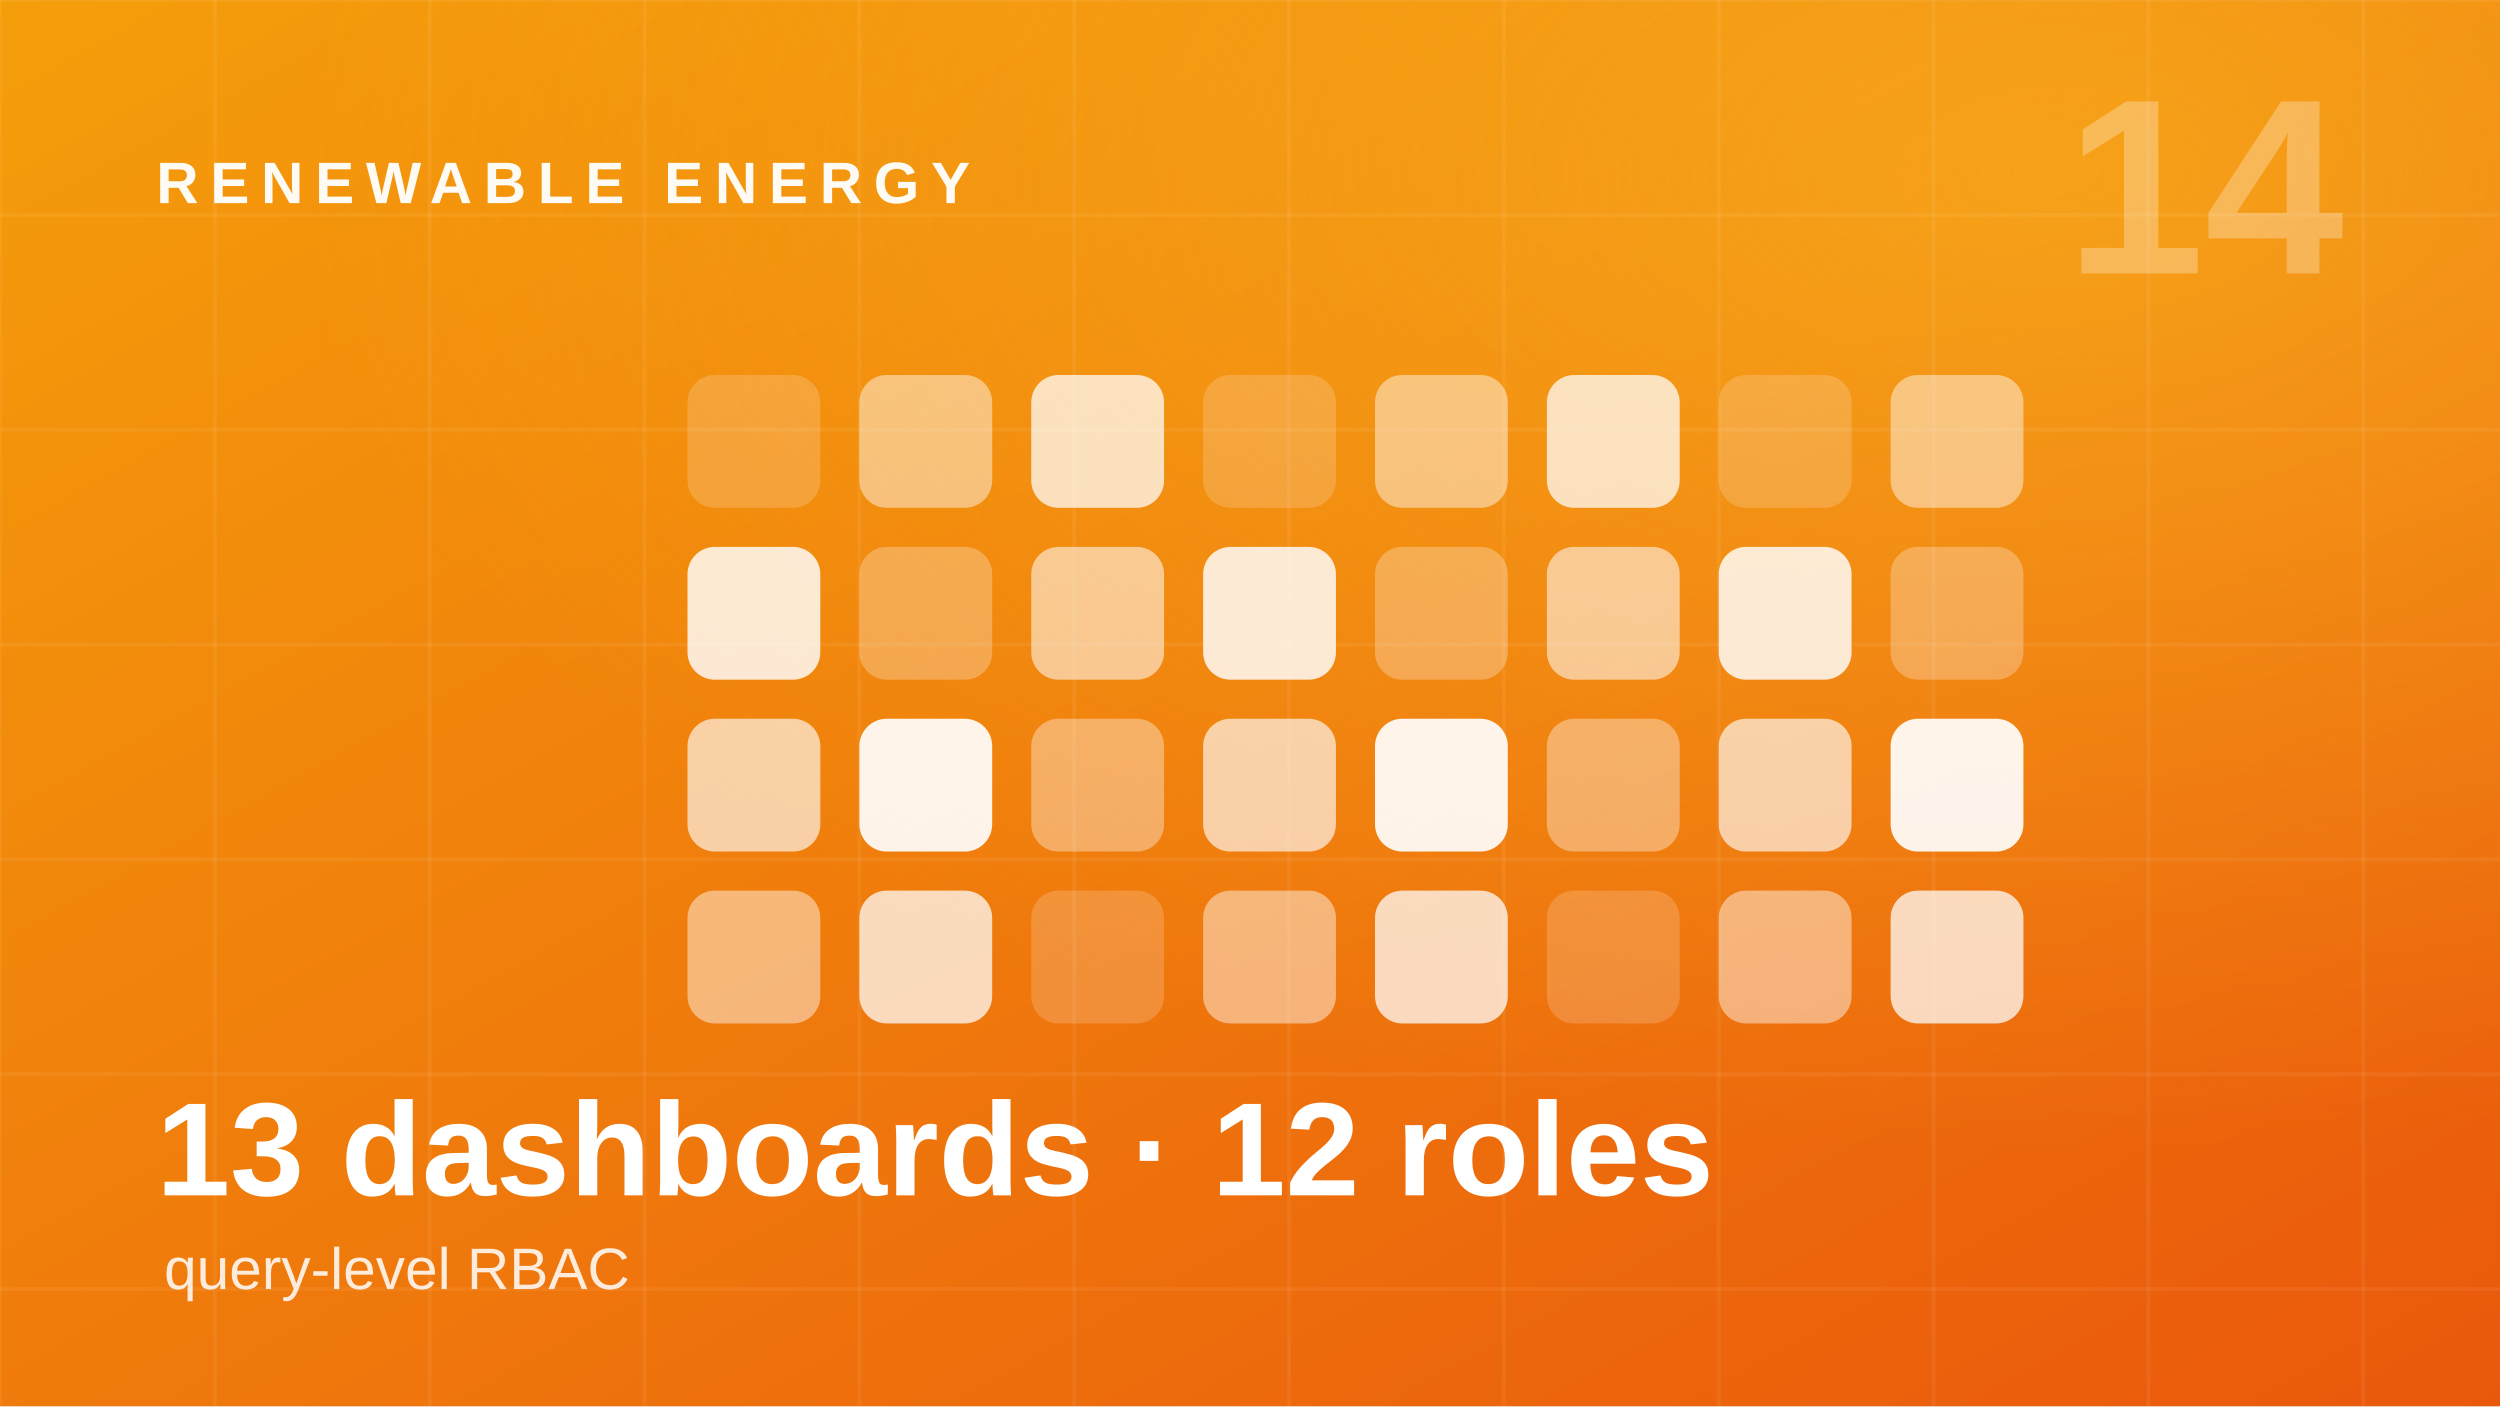
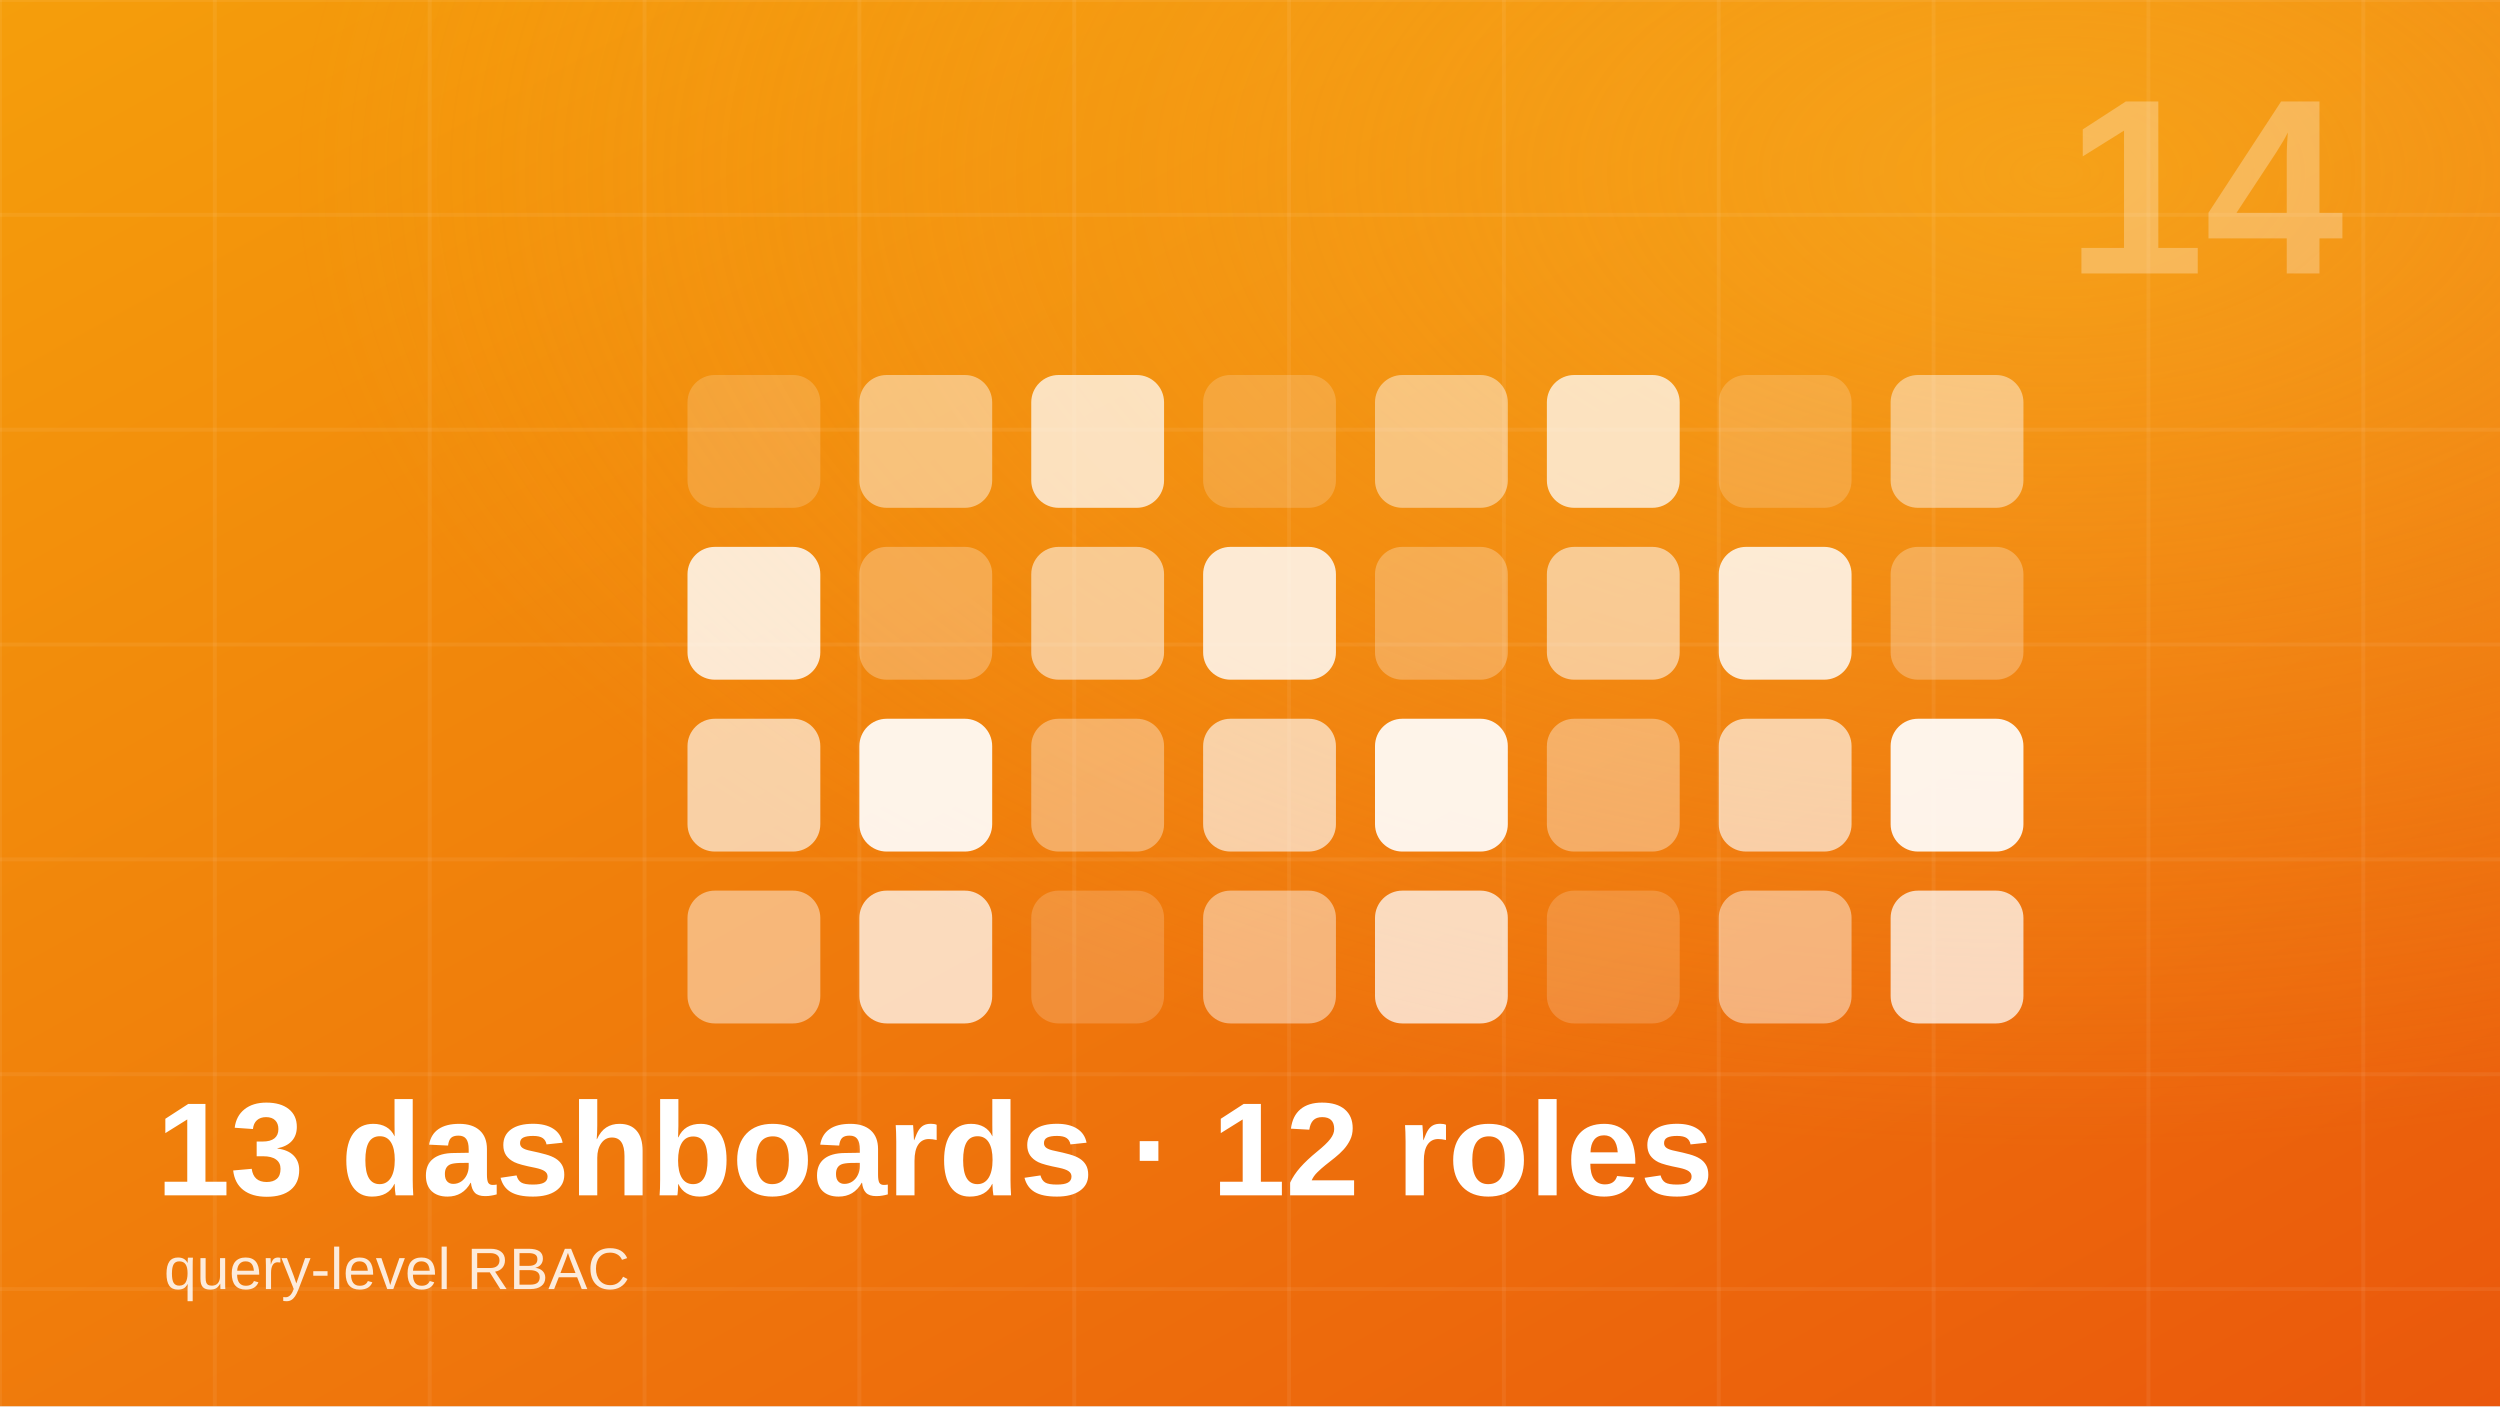
<svg xmlns="http://www.w3.org/2000/svg" viewBox="0 0 640 360" width="640" height="360" font-family="Poppins, Segoe UI, Arial, sans-serif">
  <defs>
    <linearGradient id="g" x1="0" y1="0" x2="1" y2="1">
      <stop offset="0" stop-color="#f59e0b" />
      <stop offset="1" stop-color="#ea580c" />
    </linearGradient>
    <radialGradient id="glow" cx="0.82" cy="0.12" r="0.7">
      <stop offset="0" stop-color="#fbbf24" stop-opacity="0.55" />
      <stop offset="1" stop-color="#fbbf24" stop-opacity="0" />
    </radialGradient>
  </defs>
  <rect width="640" height="360" fill="url(#g)" />
  <rect width="640" height="360" fill="url(#glow)" />
  <g stroke="#fff" stroke-opacity="0.06" stroke-width="1">
    <line x1="0" y1="0" x2="0" y2="360" />
    <line x1="55" y1="0" x2="55" y2="360" />
    <line x1="110" y1="0" x2="110" y2="360" />
    <line x1="165" y1="0" x2="165" y2="360" />
    <line x1="220" y1="0" x2="220" y2="360" />
    <line x1="275" y1="0" x2="275" y2="360" />
    <line x1="330" y1="0" x2="330" y2="360" />
    <line x1="385" y1="0" x2="385" y2="360" />
    <line x1="440" y1="0" x2="440" y2="360" />
    <line x1="495" y1="0" x2="495" y2="360" />
    <line x1="550" y1="0" x2="550" y2="360" />
    <line x1="605" y1="0" x2="605" y2="360" />
    <line x1="0" y1="0" x2="640" y2="0" />
    <line x1="0" y1="55" x2="640" y2="55" />
    <line x1="0" y1="110" x2="640" y2="110" />
    <line x1="0" y1="165" x2="640" y2="165" />
    <line x1="0" y1="220" x2="640" y2="220" />
    <line x1="0" y1="275" x2="640" y2="275" />
    <line x1="0" y1="330" x2="640" y2="330" />
  </g>
  <rect x="176" y="96" width="34" height="34" rx="7" fill="#fff" fill-opacity="0.18" />
  <rect x="220" y="96" width="34" height="34" rx="7" fill="#fff" fill-opacity="0.45" />
  <rect x="264" y="96" width="34" height="34" rx="7" fill="#fff" fill-opacity="0.73" />
  <rect x="308" y="96" width="34" height="34" rx="7" fill="#fff" fill-opacity="0.18" />
  <rect x="352" y="96" width="34" height="34" rx="7" fill="#fff" fill-opacity="0.45" />
  <rect x="396" y="96" width="34" height="34" rx="7" fill="#fff" fill-opacity="0.73" />
  <rect x="440" y="96" width="34" height="34" rx="7" fill="#fff" fill-opacity="0.18" />
  <rect x="484" y="96" width="34" height="34" rx="7" fill="#fff" fill-opacity="0.45" />
  <rect x="176" y="140" width="34" height="34" rx="7" fill="#fff" fill-opacity="0.82" />
  <rect x="220" y="140" width="34" height="34" rx="7" fill="#fff" fill-opacity="0.27" />
  <rect x="264" y="140" width="34" height="34" rx="7" fill="#fff" fill-opacity="0.54" />
  <rect x="308" y="140" width="34" height="34" rx="7" fill="#fff" fill-opacity="0.82" />
  <rect x="352" y="140" width="34" height="34" rx="7" fill="#fff" fill-opacity="0.27" />
  <rect x="396" y="140" width="34" height="34" rx="7" fill="#fff" fill-opacity="0.54" />
  <rect x="440" y="140" width="34" height="34" rx="7" fill="#fff" fill-opacity="0.82" />
  <rect x="484" y="140" width="34" height="34" rx="7" fill="#fff" fill-opacity="0.27" />
  <rect x="176" y="184" width="34" height="34" rx="7" fill="#fff" fill-opacity="0.63" />
  <rect x="220" y="184" width="34" height="34" rx="7" fill="#fff" fill-opacity="0.91" />
  <rect x="264" y="184" width="34" height="34" rx="7" fill="#fff" fill-opacity="0.36" />
  <rect x="308" y="184" width="34" height="34" rx="7" fill="#fff" fill-opacity="0.63" />
  <rect x="352" y="184" width="34" height="34" rx="7" fill="#fff" fill-opacity="0.91" />
  <rect x="396" y="184" width="34" height="34" rx="7" fill="#fff" fill-opacity="0.36" />
  <rect x="440" y="184" width="34" height="34" rx="7" fill="#fff" fill-opacity="0.63" />
  <rect x="484" y="184" width="34" height="34" rx="7" fill="#fff" fill-opacity="0.91" />
  <rect x="176" y="228" width="34" height="34" rx="7" fill="#fff" fill-opacity="0.45" />
  <rect x="220" y="228" width="34" height="34" rx="7" fill="#fff" fill-opacity="0.73" />
  <rect x="264" y="228" width="34" height="34" rx="7" fill="#fff" fill-opacity="0.18" />
  <rect x="308" y="228" width="34" height="34" rx="7" fill="#fff" fill-opacity="0.45" />
  <rect x="352" y="228" width="34" height="34" rx="7" fill="#fff" fill-opacity="0.73" />
  <rect x="396" y="228" width="34" height="34" rx="7" fill="#fff" fill-opacity="0.18" />
  <rect x="440" y="228" width="34" height="34" rx="7" fill="#fff" fill-opacity="0.45" />
  <rect x="484" y="228" width="34" height="34" rx="7" fill="#fff" fill-opacity="0.73" />
-   <text x="40" y="52" fill="#fff" fill-opacity="0.95" font-size="15" font-weight="700" letter-spacing="3">RENEWABLE ENERGY</text>
  <text x="600" y="70" fill="#fff" fill-opacity="0.28" font-size="64" font-weight="800" text-anchor="end">14</text>
  <text x="40" y="306" fill="#fff" font-size="34" font-weight="800">13 dashboards · 12 roles</text>
  <text x="42" y="330" fill="#fff" fill-opacity="0.85" font-size="15" font-weight="500">query-level RBAC</text>
</svg>
